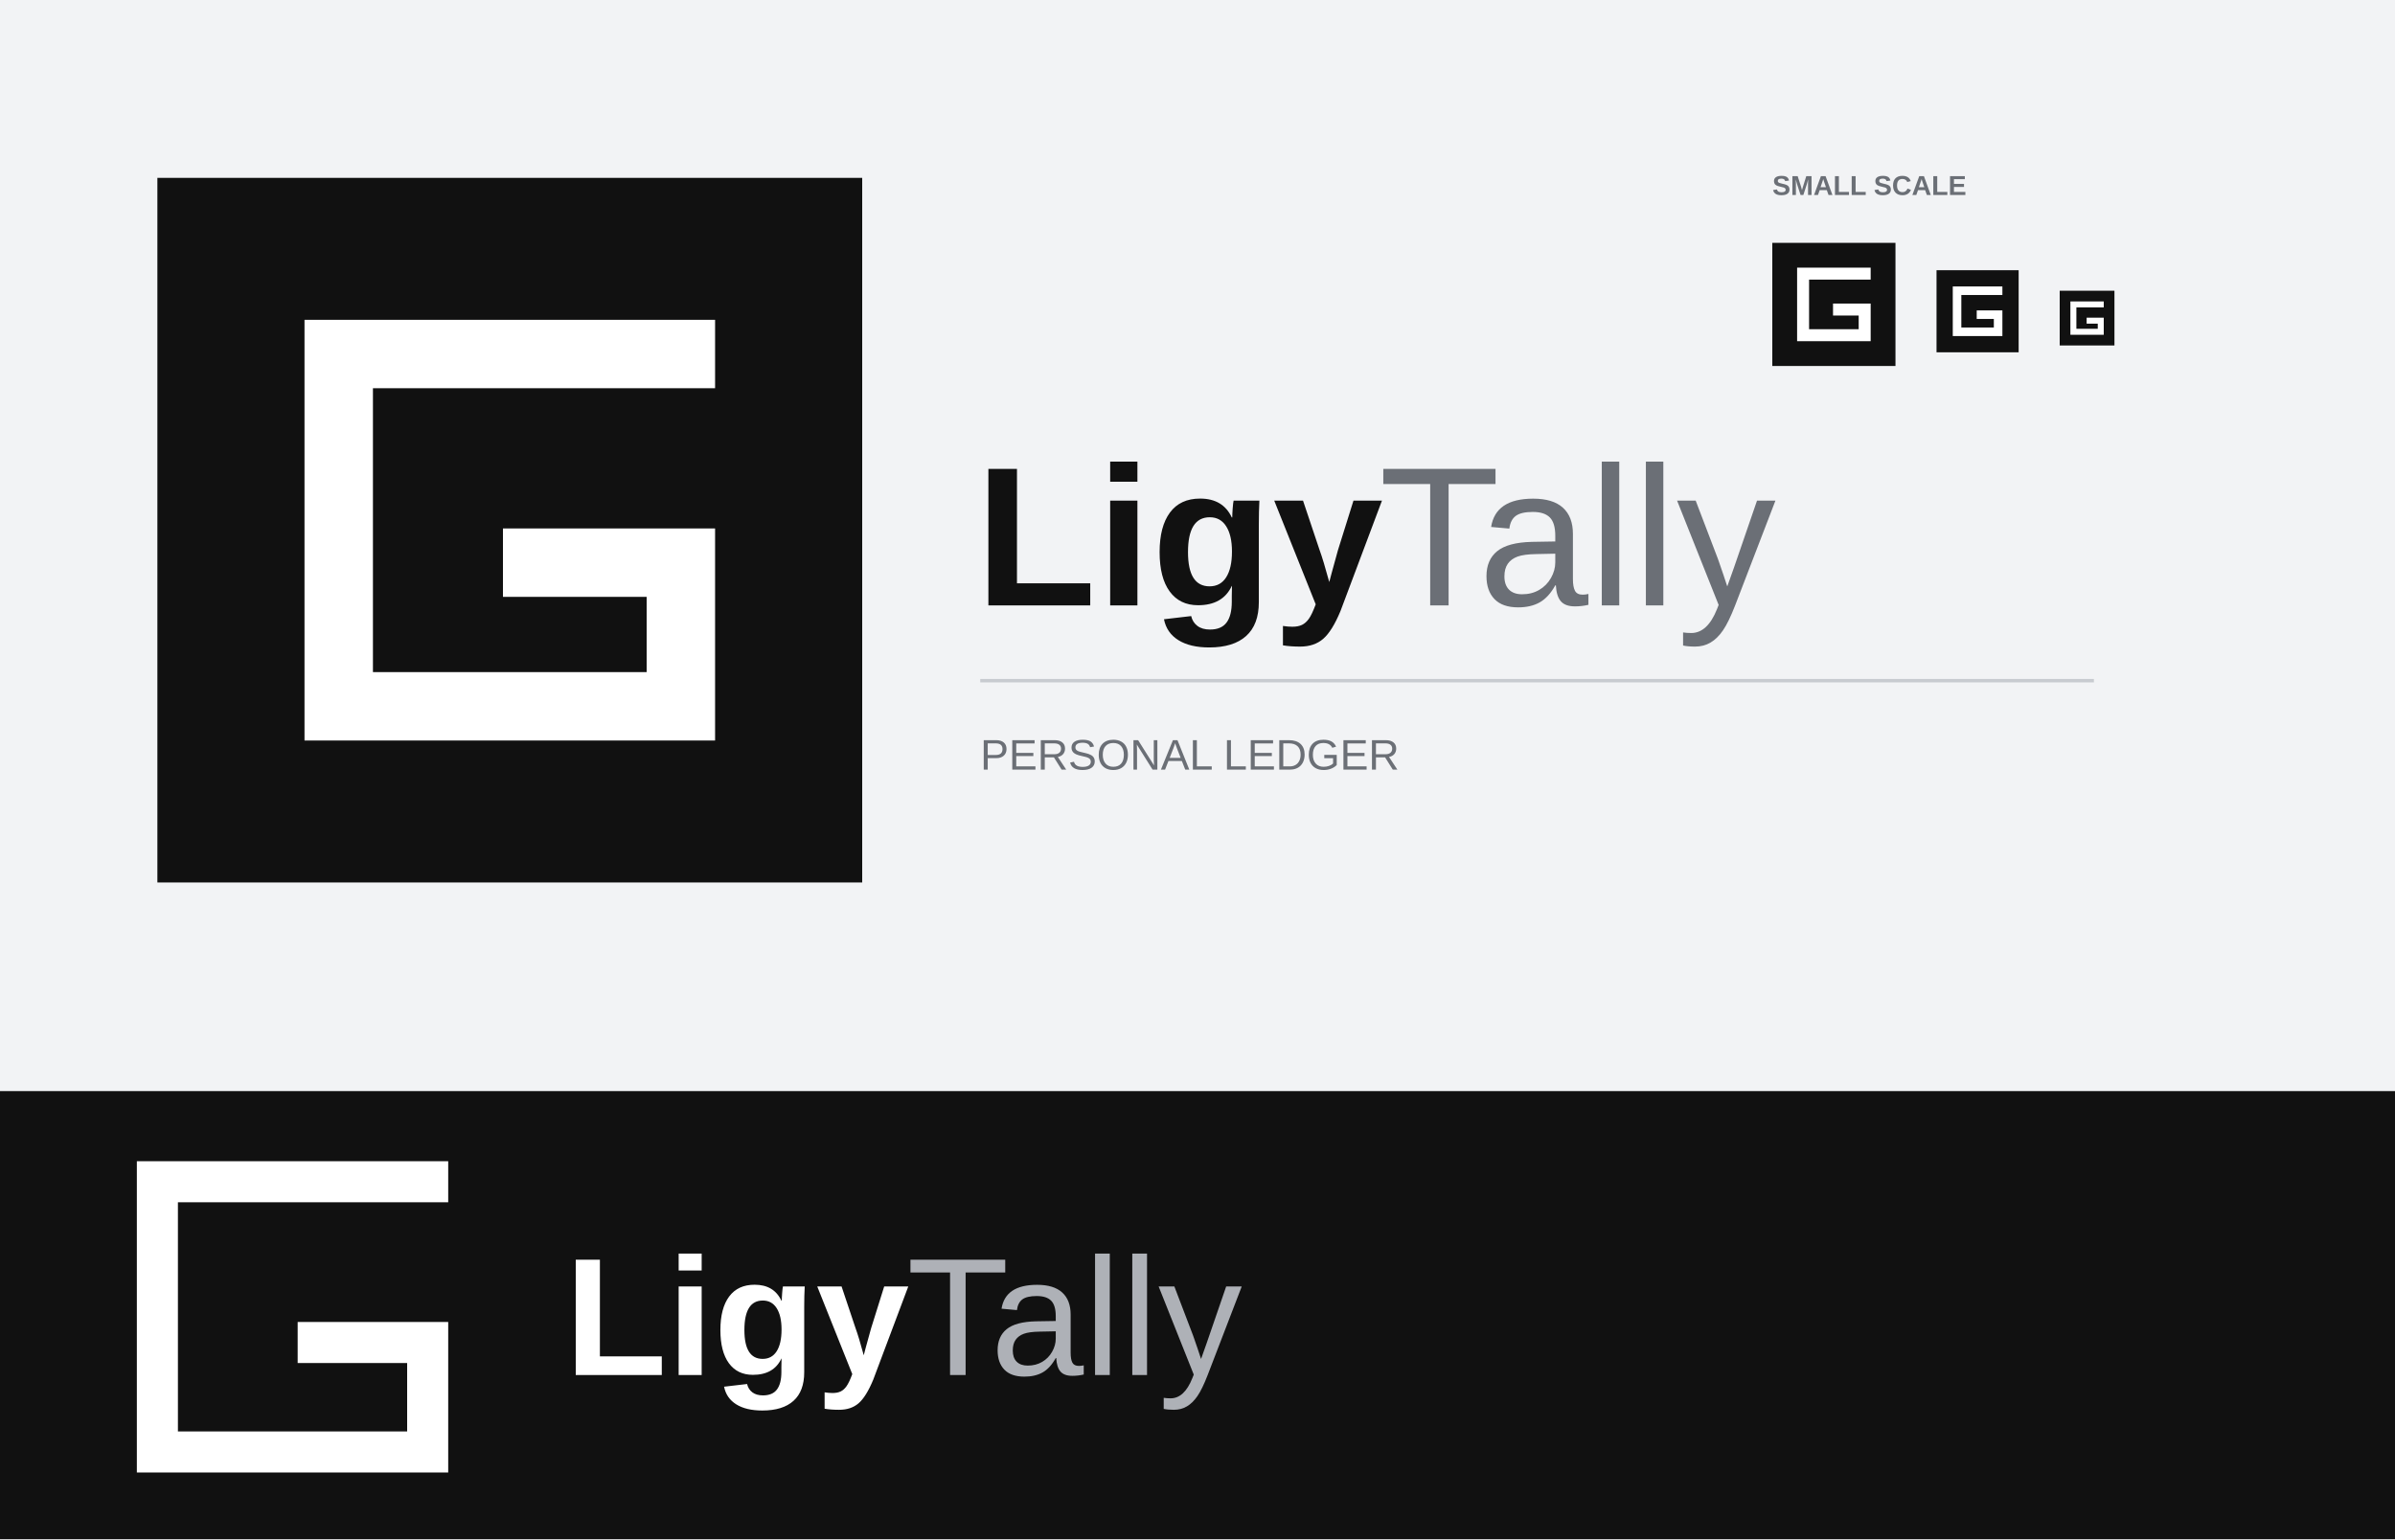
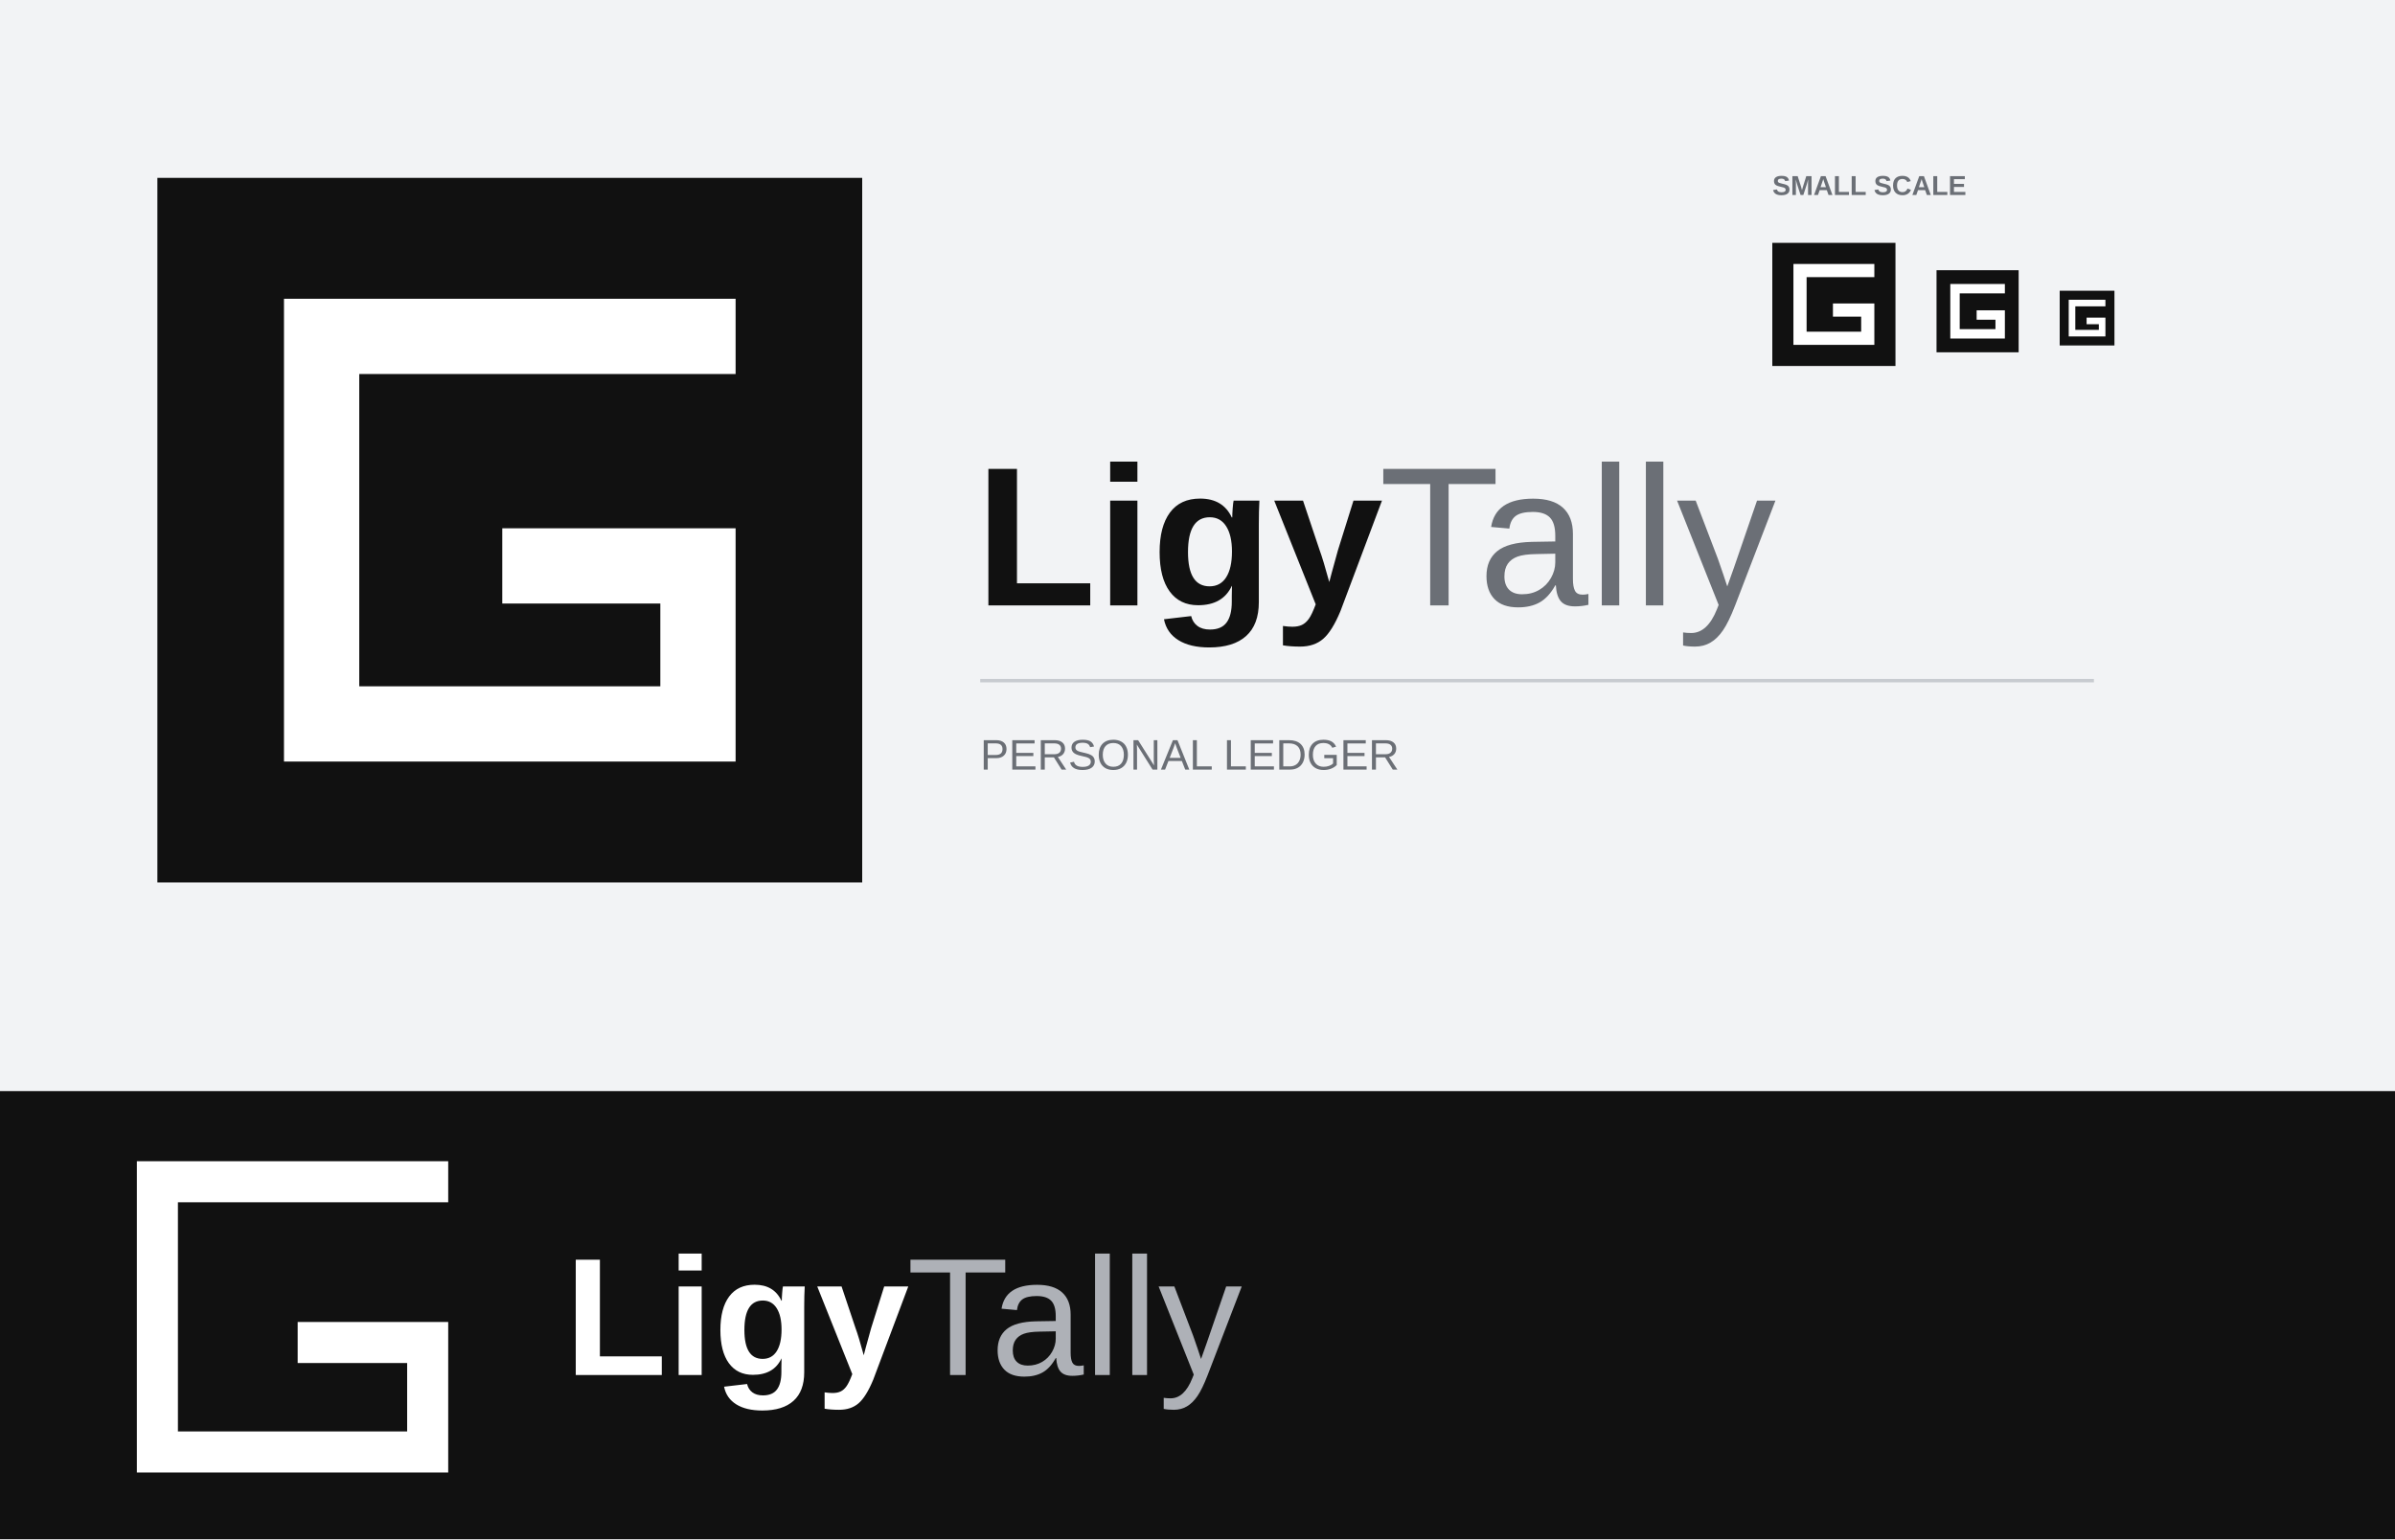
<svg xmlns="http://www.w3.org/2000/svg" width="1400" height="900" viewBox="0 0 1400 900" fill="none">
  <rect width="1400" height="900" fill="#F2F3F5" />
  <g transform="translate(92 104)">
    <rect width="412" height="412" fill="#111111" />
-     <path d="M306 103H106V309H306V225H222" stroke="white" stroke-width="40" stroke-linecap="square" stroke-linejoin="miter" />
+     <g transform="translate(206 206) scale(1.1) translate(-206 -206)">
+       <path d="M306 103H106V309H306V225H222" stroke="white" stroke-width="40" stroke-linecap="square" stroke-linejoin="miter" />
+     </g>
  </g>
  <g transform="translate(570 228)">
    <text x="0" y="126" fill="#111111" font-family="Arial, Helvetica, sans-serif" font-size="116" font-weight="700" letter-spacing="0">Ligy</text>
    <text x="236" y="126" fill="#6B6F76" font-family="Arial, Helvetica, sans-serif" font-size="116" font-weight="400" letter-spacing="0">Tally</text>
    <path d="M3 170H654" stroke="#C8CBD0" stroke-width="2" />
    <text x="3" y="222" fill="#6B6F76" font-family="Arial, Helvetica, sans-serif" font-size="25" font-weight="400" letter-spacing="0">PERSONAL LEDGER</text>
  </g>
  <g transform="translate(1036 96)">
    <text x="0" y="18" fill="#6B6F76" font-family="Arial, Helvetica, sans-serif" font-size="16" font-weight="700" letter-spacing="0">SMALL SCALE</text>
    <g transform="translate(0 46)">
      <rect width="72" height="72" fill="#111111" />
-       <path d="M54 18H18V54H54V39H39" stroke="white" stroke-width="7" stroke-linecap="square" stroke-linejoin="miter" />
+       <g transform="translate(36 36) scale(1.1) translate(-36 -36)">
+         <path d="M54 18H18V54H54V39H39" stroke="white" stroke-width="7" stroke-linecap="square" stroke-linejoin="miter" />
+       </g>
    </g>
    <g transform="translate(96 62)">
      <rect width="48" height="48" fill="#111111" />
-       <path d="M36 12H12V36H36V26H26" stroke="white" stroke-width="5" stroke-linecap="square" stroke-linejoin="miter" />
+       <g transform="translate(24 24) scale(1.1) translate(-24 -24)">
+         <path d="M36 12H12V36H36V26H26" stroke="white" stroke-width="5" stroke-linecap="square" stroke-linejoin="miter" />
+       </g>
    </g>
    <g transform="translate(168 74)">
      <rect width="32" height="32" fill="#111111" />
-       <path d="M24 8H8V24H24V17.5H17.5" stroke="white" stroke-width="3.5" stroke-linecap="square" stroke-linejoin="miter" />
+       <g transform="translate(16 16) scale(1.1) translate(-16 -16)">
+         <path d="M24 8H8V24H24V17.5H17.5" stroke="white" stroke-width="3.5" stroke-linecap="square" stroke-linejoin="miter" />
+       </g>
    </g>
  </g>
  <rect y="638" width="1400" height="262" fill="#111111" />
  <g transform="translate(92 691)">
    <path d="M158 0H0V158H158V94H94" stroke="white" stroke-width="24" stroke-linecap="square" stroke-linejoin="miter" />
    <text x="238" y="113" fill="white" font-family="Arial, Helvetica, sans-serif" font-size="98" font-weight="700" letter-spacing="0">Ligy</text>
    <text x="438" y="113" fill="#AEB1B7" font-family="Arial, Helvetica, sans-serif" font-size="98" font-weight="400" letter-spacing="0">Tally</text>
  </g>
</svg>
